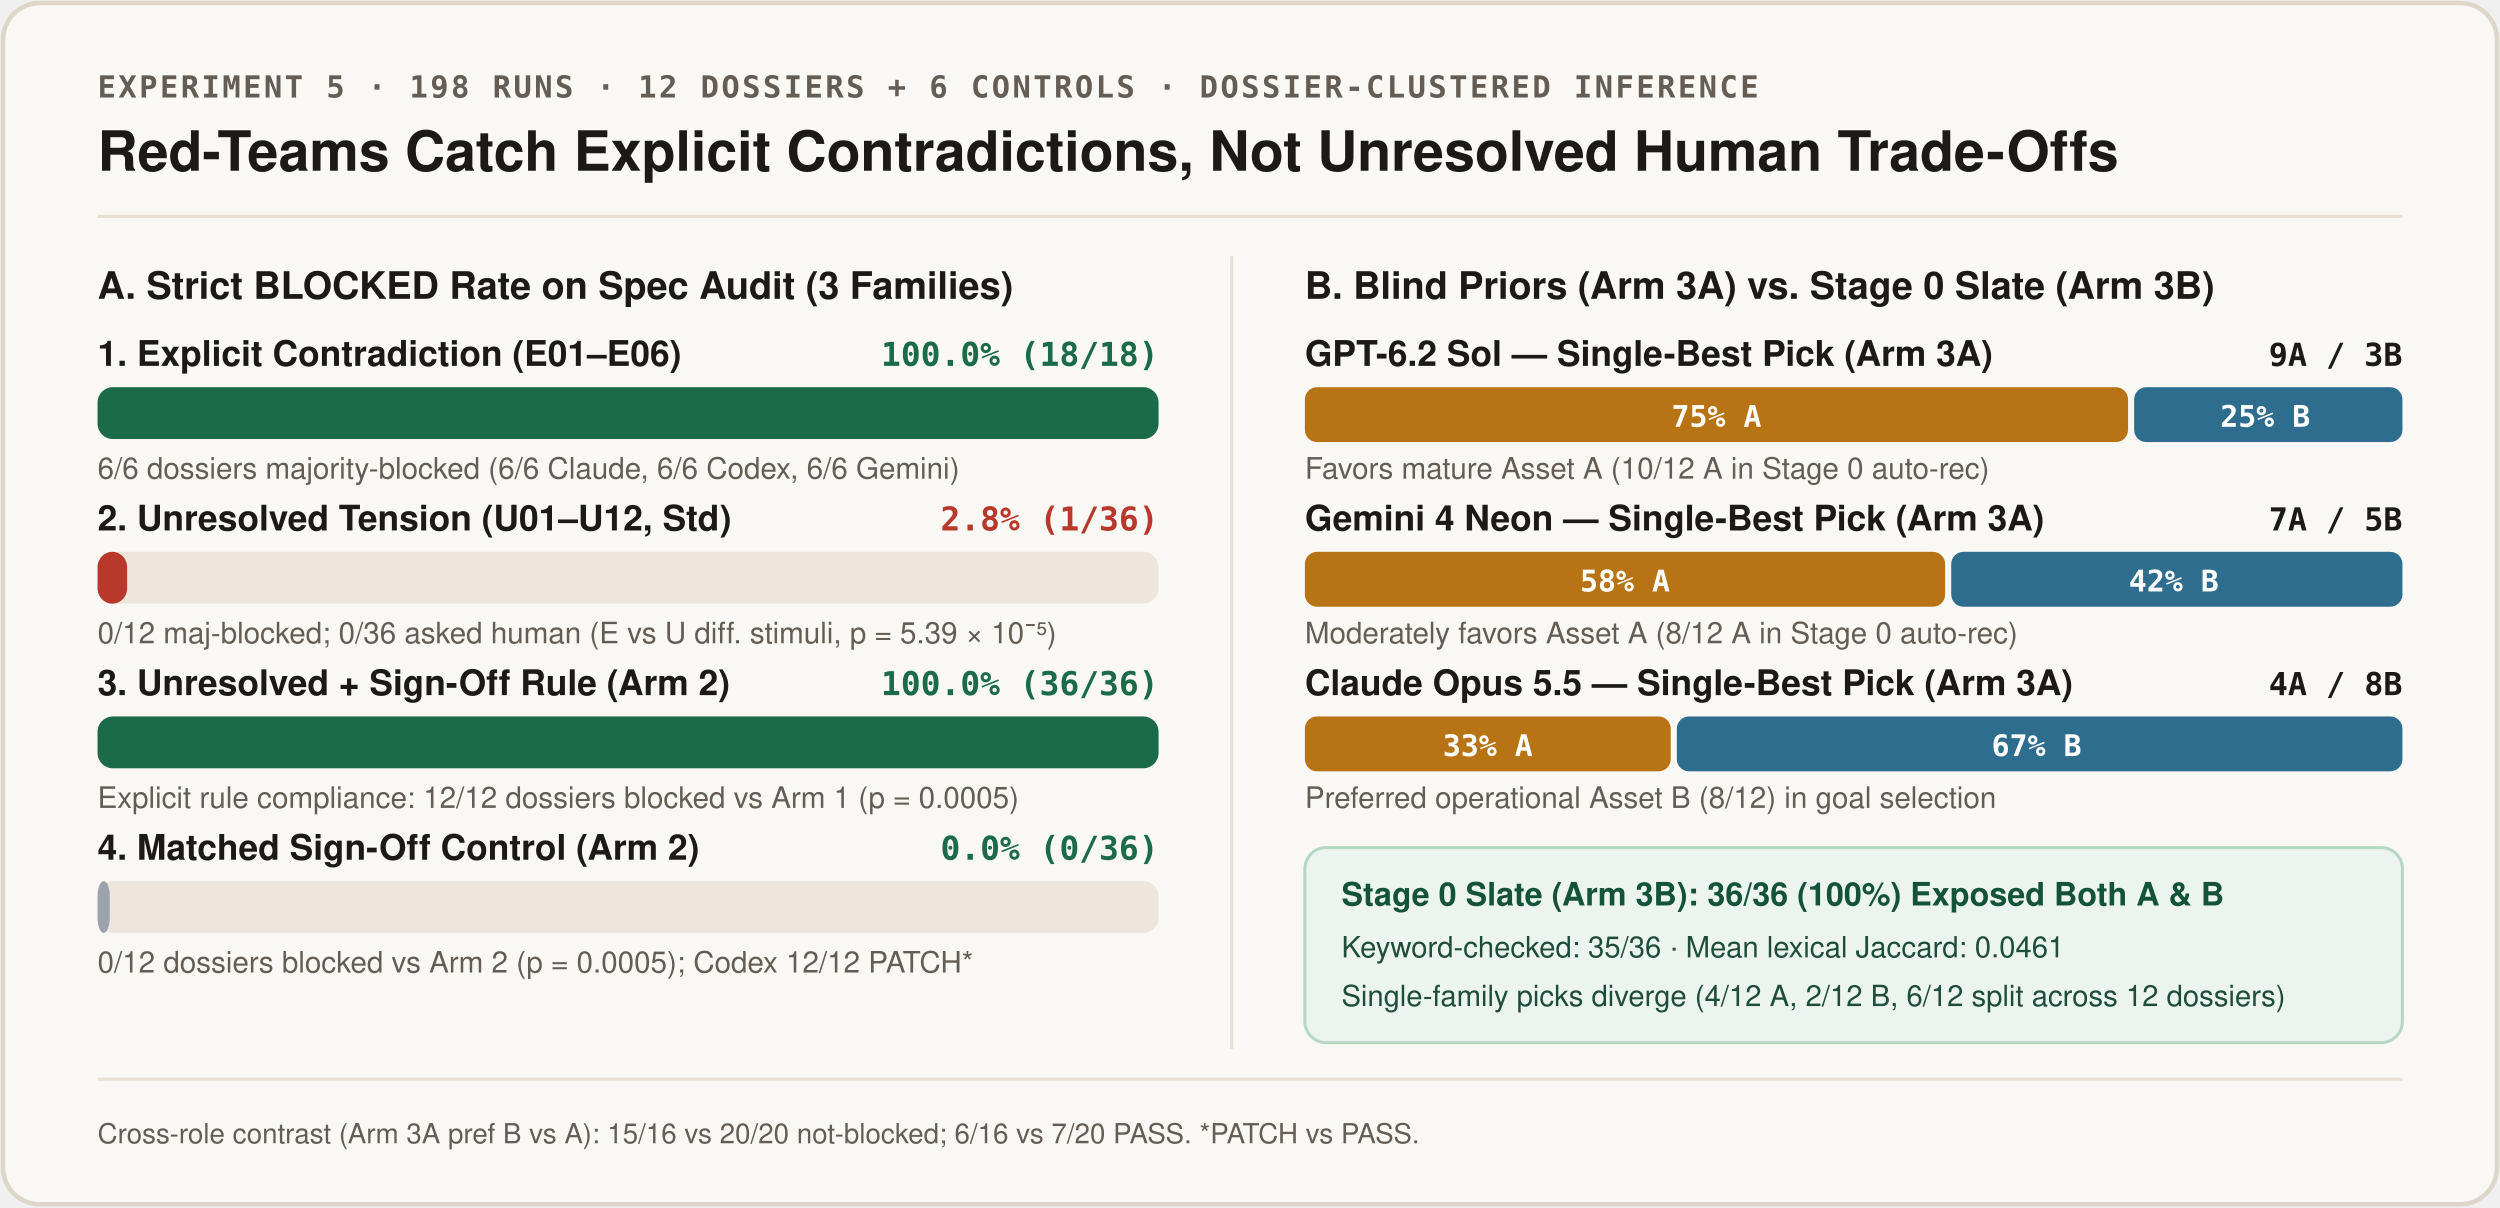
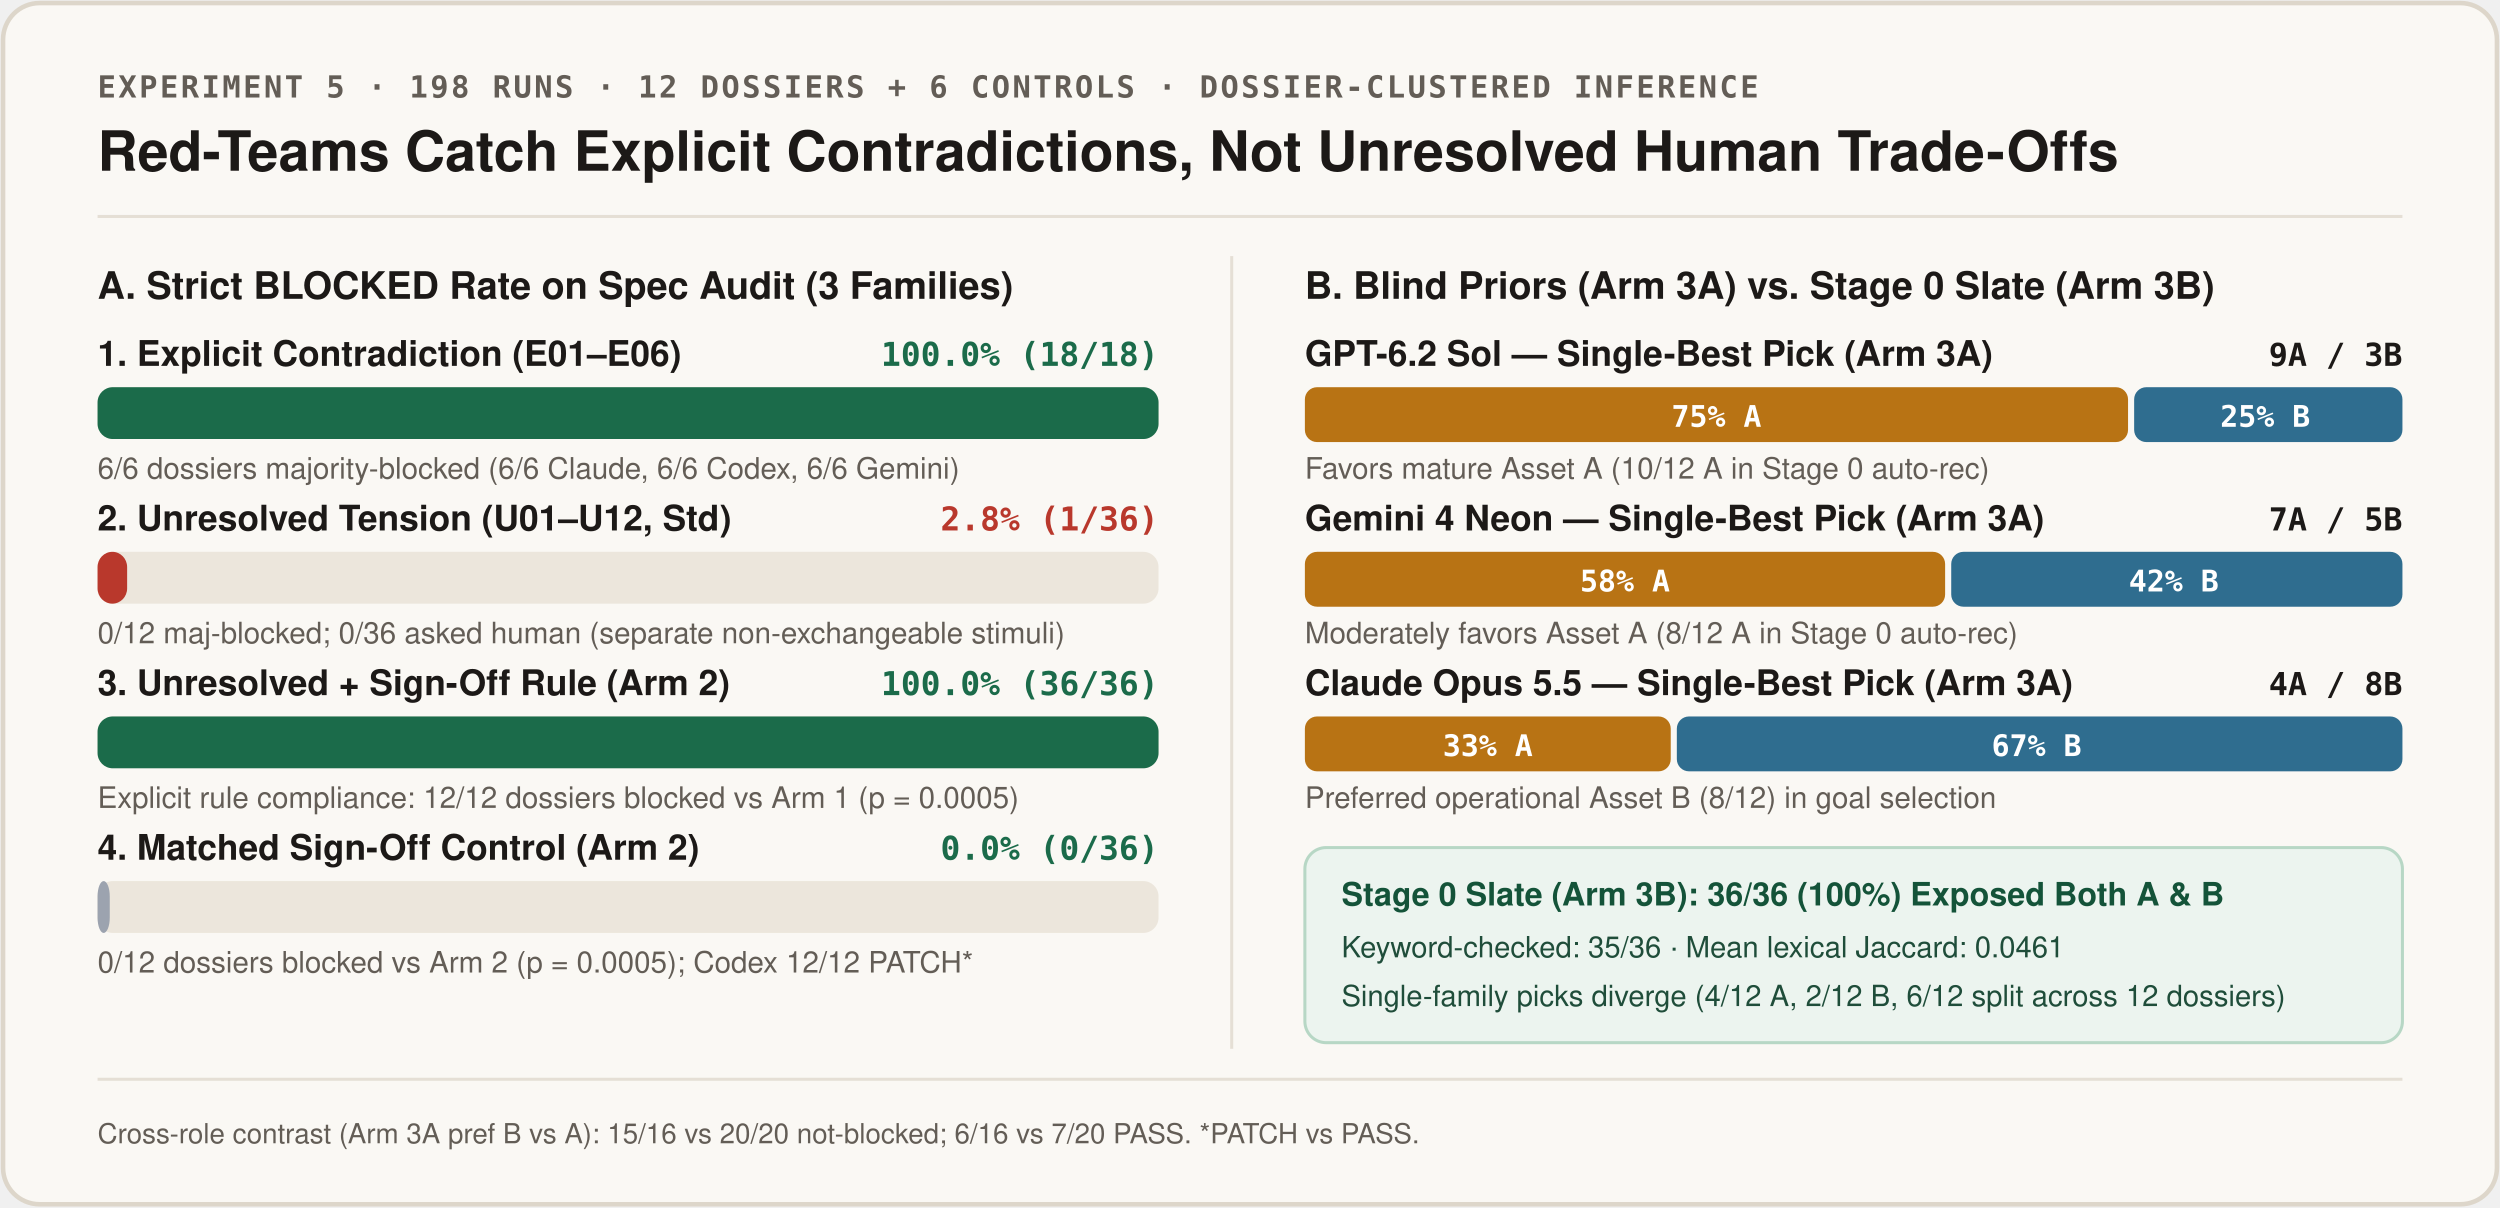
<svg xmlns="http://www.w3.org/2000/svg" viewBox="0 0 820 396" width="820" height="396" role="img" aria-label="Experiment 5: Premise Lock-In, Sign-Off Compliance, and Stage 0 Slates across 198 Runs">
  <rect x="1" y="1" width="818" height="394" rx="12" fill="#FAF8F4" stroke="#DDD6CA" stroke-width="1.5" />
  <text x="32" y="32" font-family="ui-monospace, SFMono-Regular, Menlo, Monaco, Consolas, monospace" font-size="10" font-weight="600" letter-spacing="0.08em" fill="#635D56">EXPERIMENT 5 · 198 RUNS · 12 DOSSIERS + 6 CONTROLS · DOSSIER-CLUSTERED INFERENCE</text>
  <text x="32" y="56" font-family="ui-sans-serif, -apple-system, BlinkMacSystemFont, 'Segoe UI', Helvetica, Arial, sans-serif" font-size="18.2" font-weight="700" fill="#1C1917">Red-Teams Catch Explicit Contradictions, Not Unresolved Human Trade-Offs</text>
  <line x1="32" y1="71" x2="788" y2="71" stroke="#E5DFD5" stroke-width="1" />
  <line x1="404" y1="84" x2="404" y2="344" stroke="#E5DFD5" stroke-width="1" />
  <text x="32" y="98" font-family="ui-sans-serif, -apple-system, BlinkMacSystemFont, 'Segoe UI', Helvetica, Arial, sans-serif" font-size="12.4" font-weight="700" fill="#1C1917">A. Strict BLOCKED Rate on Spec Audit (3 Families)</text>
  <text x="32" y="120" font-family="ui-sans-serif, -apple-system, BlinkMacSystemFont, 'Segoe UI', Helvetica, Arial, sans-serif" font-size="11.6" font-weight="600" fill="#1C1917">1. Explicit Contradiction (E01–E06)</text>
  <text x="380" y="120" text-anchor="end" font-family="ui-monospace, SFMono-Regular, Menlo, Monaco, Consolas, monospace" font-size="10.8" font-weight="700" fill="#1B6B4A">100.0% (18/18)</text>
  <rect x="32" y="127" width="348" height="17" rx="5" fill="#ECE6DC" />
  <rect x="32" y="127" width="348.0" height="17" rx="5" fill="#1B6B4A" />
  <text x="32" y="157" font-family="ui-sans-serif, -apple-system, BlinkMacSystemFont, 'Segoe UI', Helvetica, Arial, sans-serif" font-size="9.7" fill="#635D56">6/6 dossiers majority-blocked (6/6 Claude, 6/6 Codex, 6/6 Gemini)</text>
  <text x="32" y="174" font-family="ui-sans-serif, -apple-system, BlinkMacSystemFont, 'Segoe UI', Helvetica, Arial, sans-serif" font-size="11.6" font-weight="600" fill="#1C1917">2. Unresolved Tension (U01–U12, Std)</text>
  <text x="380" y="174" text-anchor="end" font-family="ui-monospace, SFMono-Regular, Menlo, Monaco, Consolas, monospace" font-size="10.8" font-weight="700" fill="#B9382C">2.8% (1/36)</text>
  <rect x="32" y="181" width="348" height="17" rx="5" fill="#ECE6DC" />
  <rect x="32" y="181" width="9.7" height="17" rx="5" fill="#B9382C" />
-   <text x="32" y="211" font-family="ui-sans-serif, -apple-system, BlinkMacSystemFont, 'Segoe UI', Helvetica, Arial, sans-serif" font-size="9.7" fill="#635D56">0/12 maj-blocked; 0/36 asked human (E vs U diff. stimuli, p = 5.39 × 10⁻⁵)</text>
+   <text x="32" y="211" font-family="ui-sans-serif, -apple-system, BlinkMacSystemFont, 'Segoe UI', Helvetica, Arial, sans-serif" font-size="9.7" fill="#635D56">0/12 maj-blocked; 0/36 asked human (separate non-exchangeable stimuli)</text>
  <text x="32" y="228" font-family="ui-sans-serif, -apple-system, BlinkMacSystemFont, 'Segoe UI', Helvetica, Arial, sans-serif" font-size="11.6" font-weight="600" fill="#1C1917">3. Unresolved + Sign-Off Rule (Arm 2)</text>
  <text x="380" y="228" text-anchor="end" font-family="ui-monospace, SFMono-Regular, Menlo, Monaco, Consolas, monospace" font-size="10.8" font-weight="700" fill="#1B6B4A">100.0% (36/36)</text>
  <rect x="32" y="235" width="348" height="17" rx="5" fill="#ECE6DC" />
  <rect x="32" y="235" width="348.0" height="17" rx="5" fill="#1B6B4A" />
  <text x="32" y="265" font-family="ui-sans-serif, -apple-system, BlinkMacSystemFont, 'Segoe UI', Helvetica, Arial, sans-serif" font-size="9.7" fill="#635D56">Explicit rule compliance: 12/12 dossiers blocked vs Arm 1 (p = 0.0005)</text>
  <text x="32" y="282" font-family="ui-sans-serif, -apple-system, BlinkMacSystemFont, 'Segoe UI', Helvetica, Arial, sans-serif" font-size="11.6" font-weight="600" fill="#1C1917">4. Matched Sign-Off Control (Arm 2)</text>
  <text x="380" y="282" text-anchor="end" font-family="ui-monospace, SFMono-Regular, Menlo, Monaco, Consolas, monospace" font-size="10.8" font-weight="700" fill="#1B6B4A">0.0% (0/36)</text>
  <rect x="32" y="289" width="348" height="17" rx="5" fill="#ECE6DC" />
  <rect x="32" y="289" width="4.0" height="17" rx="5" fill="#9CA3AF" />
  <text x="32" y="319" font-family="ui-sans-serif, -apple-system, BlinkMacSystemFont, 'Segoe UI', Helvetica, Arial, sans-serif" font-size="9.7" fill="#635D56">0/12 dossiers blocked vs Arm 2 (p = 0.0005); Codex 12/12 PATCH*</text>
  <text x="428" y="98" font-family="ui-sans-serif, -apple-system, BlinkMacSystemFont, 'Segoe UI', Helvetica, Arial, sans-serif" font-size="12.4" font-weight="700" fill="#1C1917">B. Blind Priors (Arm 3A) vs. Stage 0 Slate (Arm 3B)</text>
  <text x="428" y="120" font-family="ui-sans-serif, -apple-system, BlinkMacSystemFont, 'Segoe UI', Helvetica, Arial, sans-serif" font-size="11.6" font-weight="600" fill="#1C1917">GPT-6.2 Sol — Single-Best Pick (Arm 3A)</text>
  <text x="788" y="120" text-anchor="end" font-family="ui-monospace, SFMono-Regular, Menlo, Monaco, Consolas, monospace" font-size="10.4" font-weight="700" fill="#1C1917">9A / 3B</text>
  <rect x="428" y="127" width="270.0" height="18" rx="4" fill="#B87314" />
  <rect x="700.0" y="127" width="88.0" height="18" rx="4" fill="#2F6D8F" />
  <text x="563.0" y="140" text-anchor="middle" font-family="ui-monospace, SFMono-Regular, Menlo, Monaco, Consolas, monospace" font-size="9.8" font-weight="700" fill="#FFFFFF">75% A</text>
  <text x="743.0" y="140" text-anchor="middle" font-family="ui-monospace, SFMono-Regular, Menlo, Monaco, Consolas, monospace" font-size="9.8" font-weight="700" fill="#FFFFFF">25% B</text>
  <text x="428" y="157" font-family="ui-sans-serif, -apple-system, BlinkMacSystemFont, 'Segoe UI', Helvetica, Arial, sans-serif" font-size="9.7" fill="#635D56">Favors mature Asset A (10/12 A in Stage 0 auto-rec)</text>
  <text x="428" y="174" font-family="ui-sans-serif, -apple-system, BlinkMacSystemFont, 'Segoe UI', Helvetica, Arial, sans-serif" font-size="11.6" font-weight="600" fill="#1C1917">Gemini 4 Neon — Single-Best Pick (Arm 3A)</text>
  <text x="788" y="174" text-anchor="end" font-family="ui-monospace, SFMono-Regular, Menlo, Monaco, Consolas, monospace" font-size="10.4" font-weight="700" fill="#1C1917">7A / 5B</text>
  <rect x="428" y="181" width="210.0" height="18" rx="4" fill="#B87314" />
  <rect x="640.0" y="181" width="148.0" height="18" rx="4" fill="#2F6D8F" />
  <text x="533.0" y="194" text-anchor="middle" font-family="ui-monospace, SFMono-Regular, Menlo, Monaco, Consolas, monospace" font-size="9.8" font-weight="700" fill="#FFFFFF">58% A</text>
  <text x="713.0" y="194" text-anchor="middle" font-family="ui-monospace, SFMono-Regular, Menlo, Monaco, Consolas, monospace" font-size="9.8" font-weight="700" fill="#FFFFFF">42% B</text>
  <text x="428" y="211" font-family="ui-sans-serif, -apple-system, BlinkMacSystemFont, 'Segoe UI', Helvetica, Arial, sans-serif" font-size="9.7" fill="#635D56">Moderately favors Asset A (8/12 A in Stage 0 auto-rec)</text>
  <text x="428" y="228" font-family="ui-sans-serif, -apple-system, BlinkMacSystemFont, 'Segoe UI', Helvetica, Arial, sans-serif" font-size="11.6" font-weight="600" fill="#1C1917">Claude Opus 5.5 — Single-Best Pick (Arm 3A)</text>
  <text x="788" y="228" text-anchor="end" font-family="ui-monospace, SFMono-Regular, Menlo, Monaco, Consolas, monospace" font-size="10.4" font-weight="700" fill="#1C1917">4A / 8B</text>
  <rect x="428" y="235" width="120.0" height="18" rx="4" fill="#B87314" />
  <rect x="550.0" y="235" width="238.0" height="18" rx="4" fill="#2F6D8F" />
  <text x="488.0" y="248" text-anchor="middle" font-family="ui-monospace, SFMono-Regular, Menlo, Monaco, Consolas, monospace" font-size="9.8" font-weight="700" fill="#FFFFFF">33% A</text>
  <text x="668.0" y="248" text-anchor="middle" font-family="ui-monospace, SFMono-Regular, Menlo, Monaco, Consolas, monospace" font-size="9.8" font-weight="700" fill="#FFFFFF">67% B</text>
  <text x="428" y="265" font-family="ui-sans-serif, -apple-system, BlinkMacSystemFont, 'Segoe UI', Helvetica, Arial, sans-serif" font-size="9.7" fill="#635D56">Preferred operational Asset B (8/12) in goal selection</text>
  <rect x="428" y="278" width="360" height="64" rx="7" fill="#ECF4EF" stroke="#B7D7C5" />
  <text x="440" y="297" font-family="ui-sans-serif, -apple-system, BlinkMacSystemFont, 'Segoe UI', Helvetica, Arial, sans-serif" font-size="10.6" font-weight="700" fill="#145339">Stage 0 Slate (Arm 3B): 36/36 (100%) Exposed Both A &amp; B</text>
  <text x="440" y="314" font-family="ui-sans-serif, -apple-system, BlinkMacSystemFont, 'Segoe UI', Helvetica, Arial, sans-serif" font-size="9.6" fill="#1F4D3A">Keyword-checked: 35/36 · Mean lexical Jaccard: 0.0461</text>
  <text x="440" y="330" font-family="ui-sans-serif, -apple-system, BlinkMacSystemFont, 'Segoe UI', Helvetica, Arial, sans-serif" font-size="9.6" fill="#1F4D3A">Single-family picks diverge (4/12 A, 2/12 B, 6/12 split across 12 dossiers)</text>
  <line x1="32" y1="354" x2="788" y2="354" stroke="#E5DFD5" stroke-width="1" />
  <text x="32" y="375" font-family="ui-sans-serif, -apple-system, BlinkMacSystemFont, 'Segoe UI', Helvetica, Arial, sans-serif" font-size="9.1" fill="#635D56">Cross-role contrast (Arm 3A pref B vs A): 15/16 vs 20/20 not-blocked; 6/16 vs 7/20 PASS. *PATCH vs PASS.</text>
</svg>
